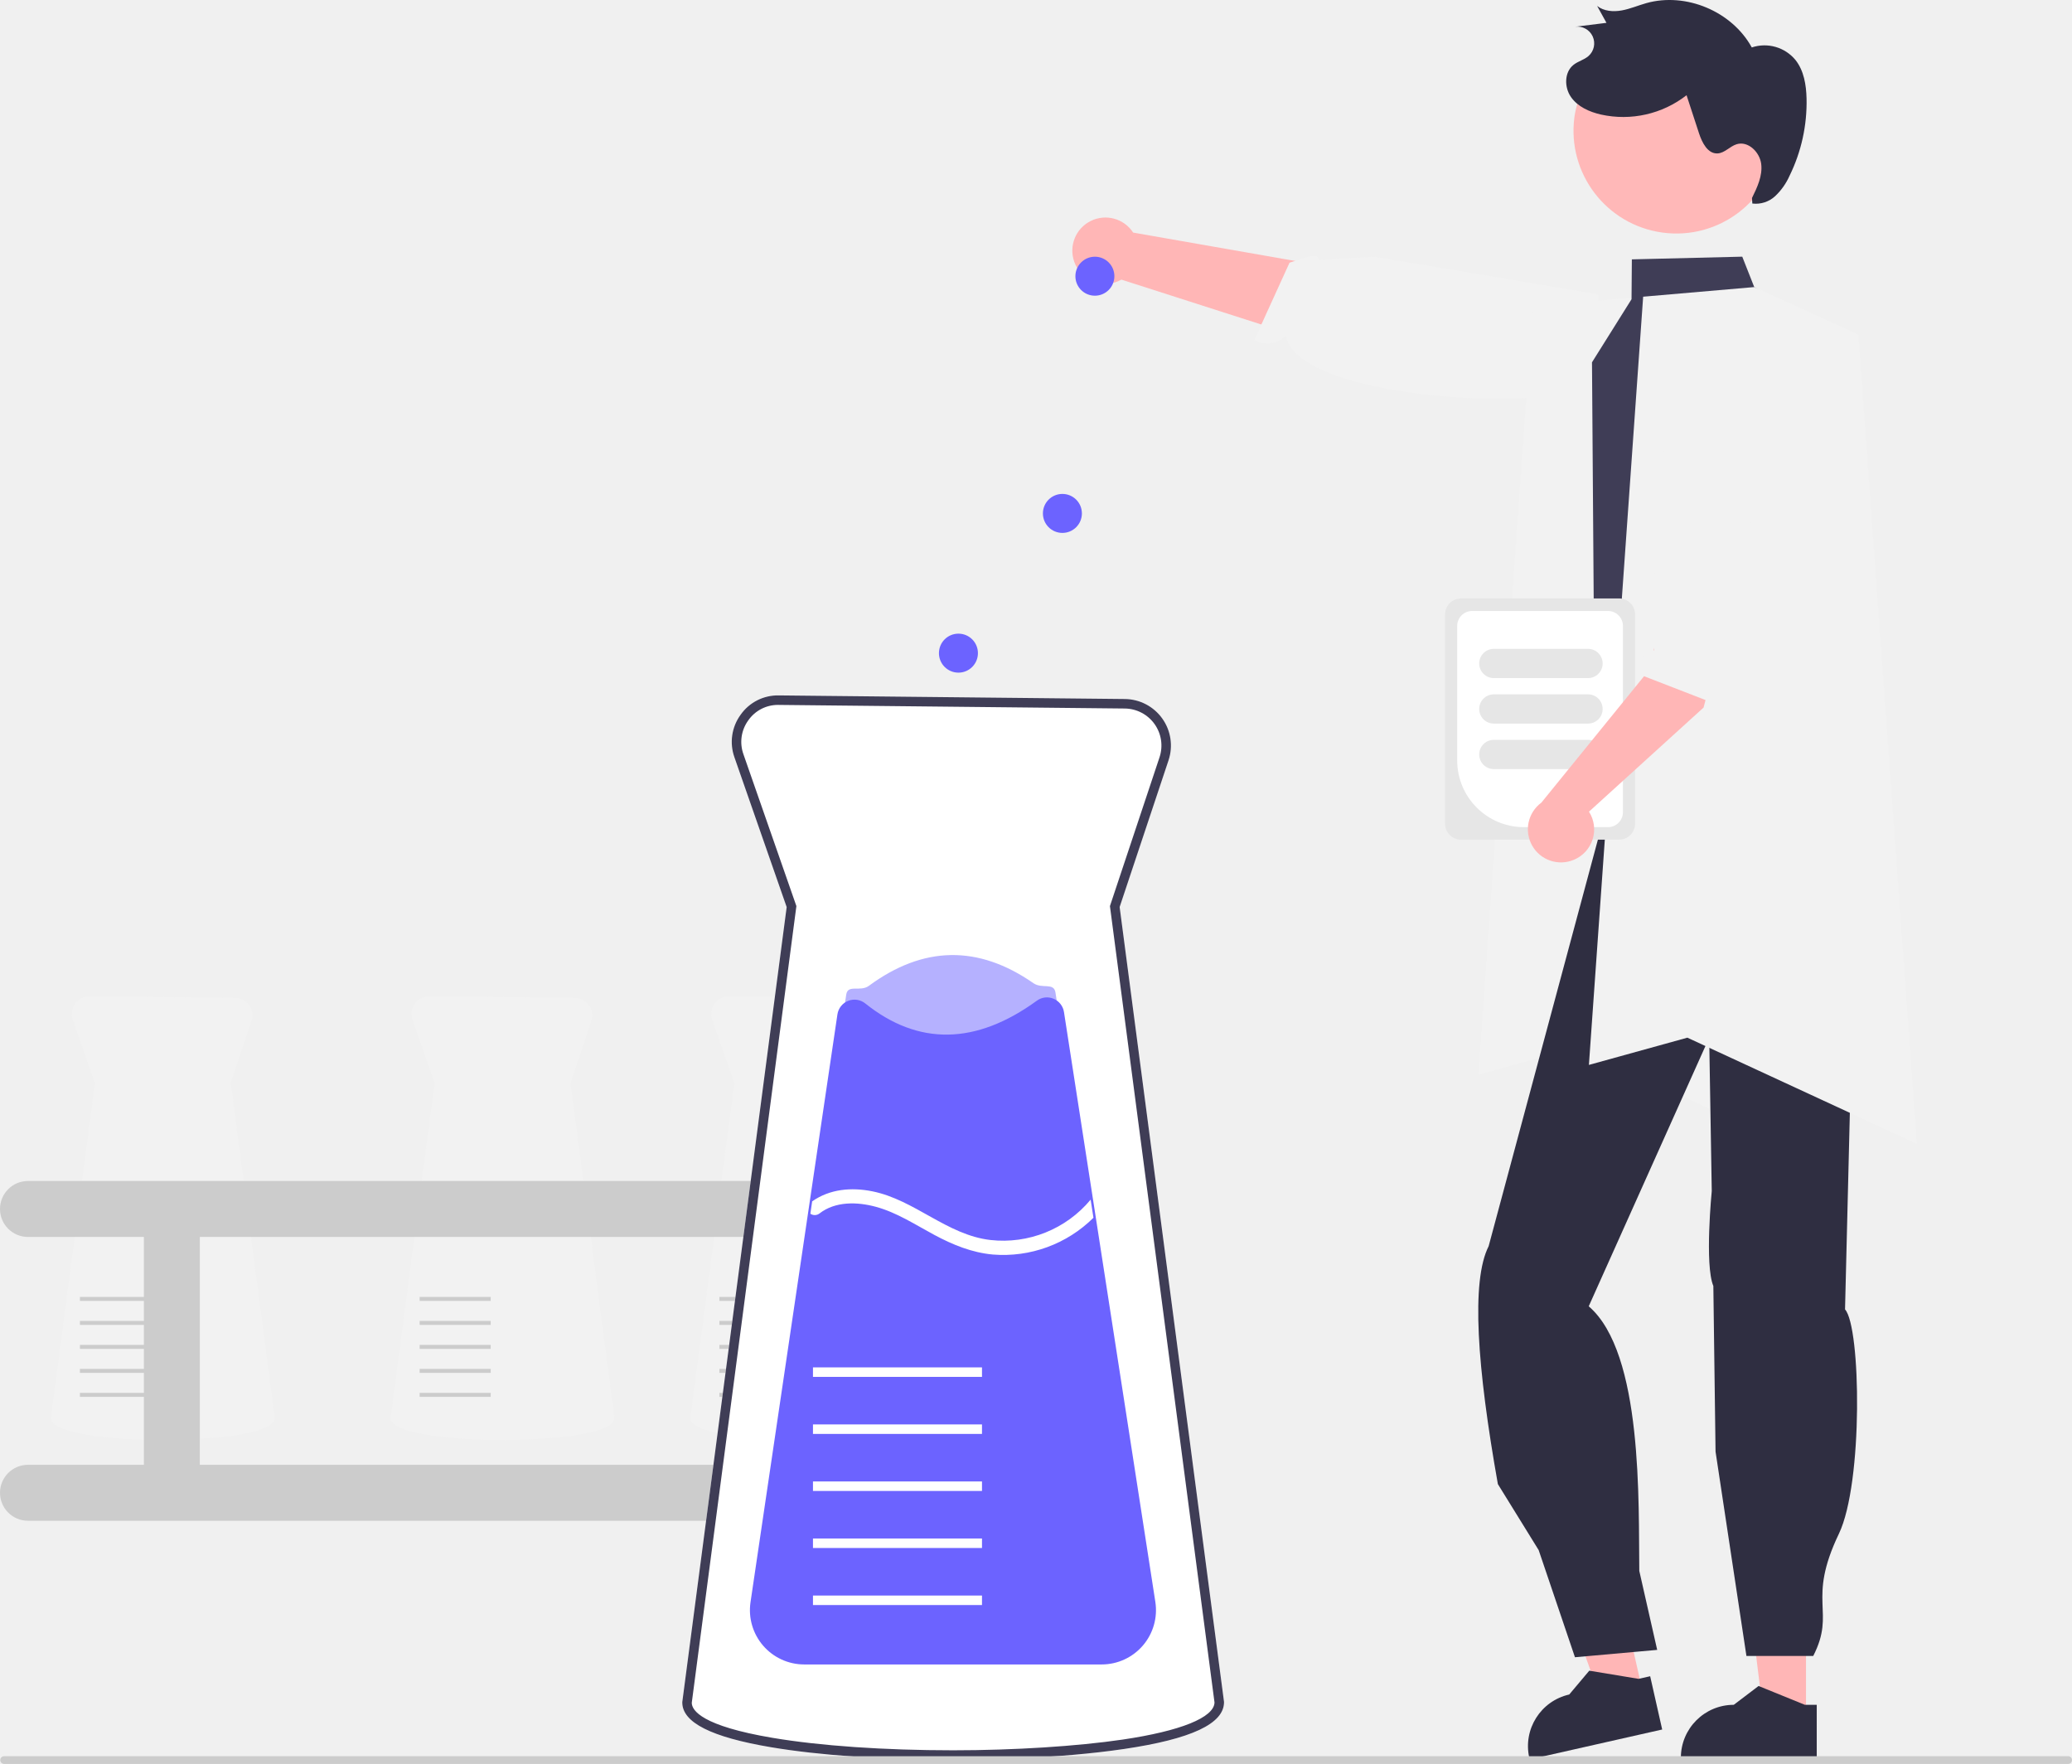
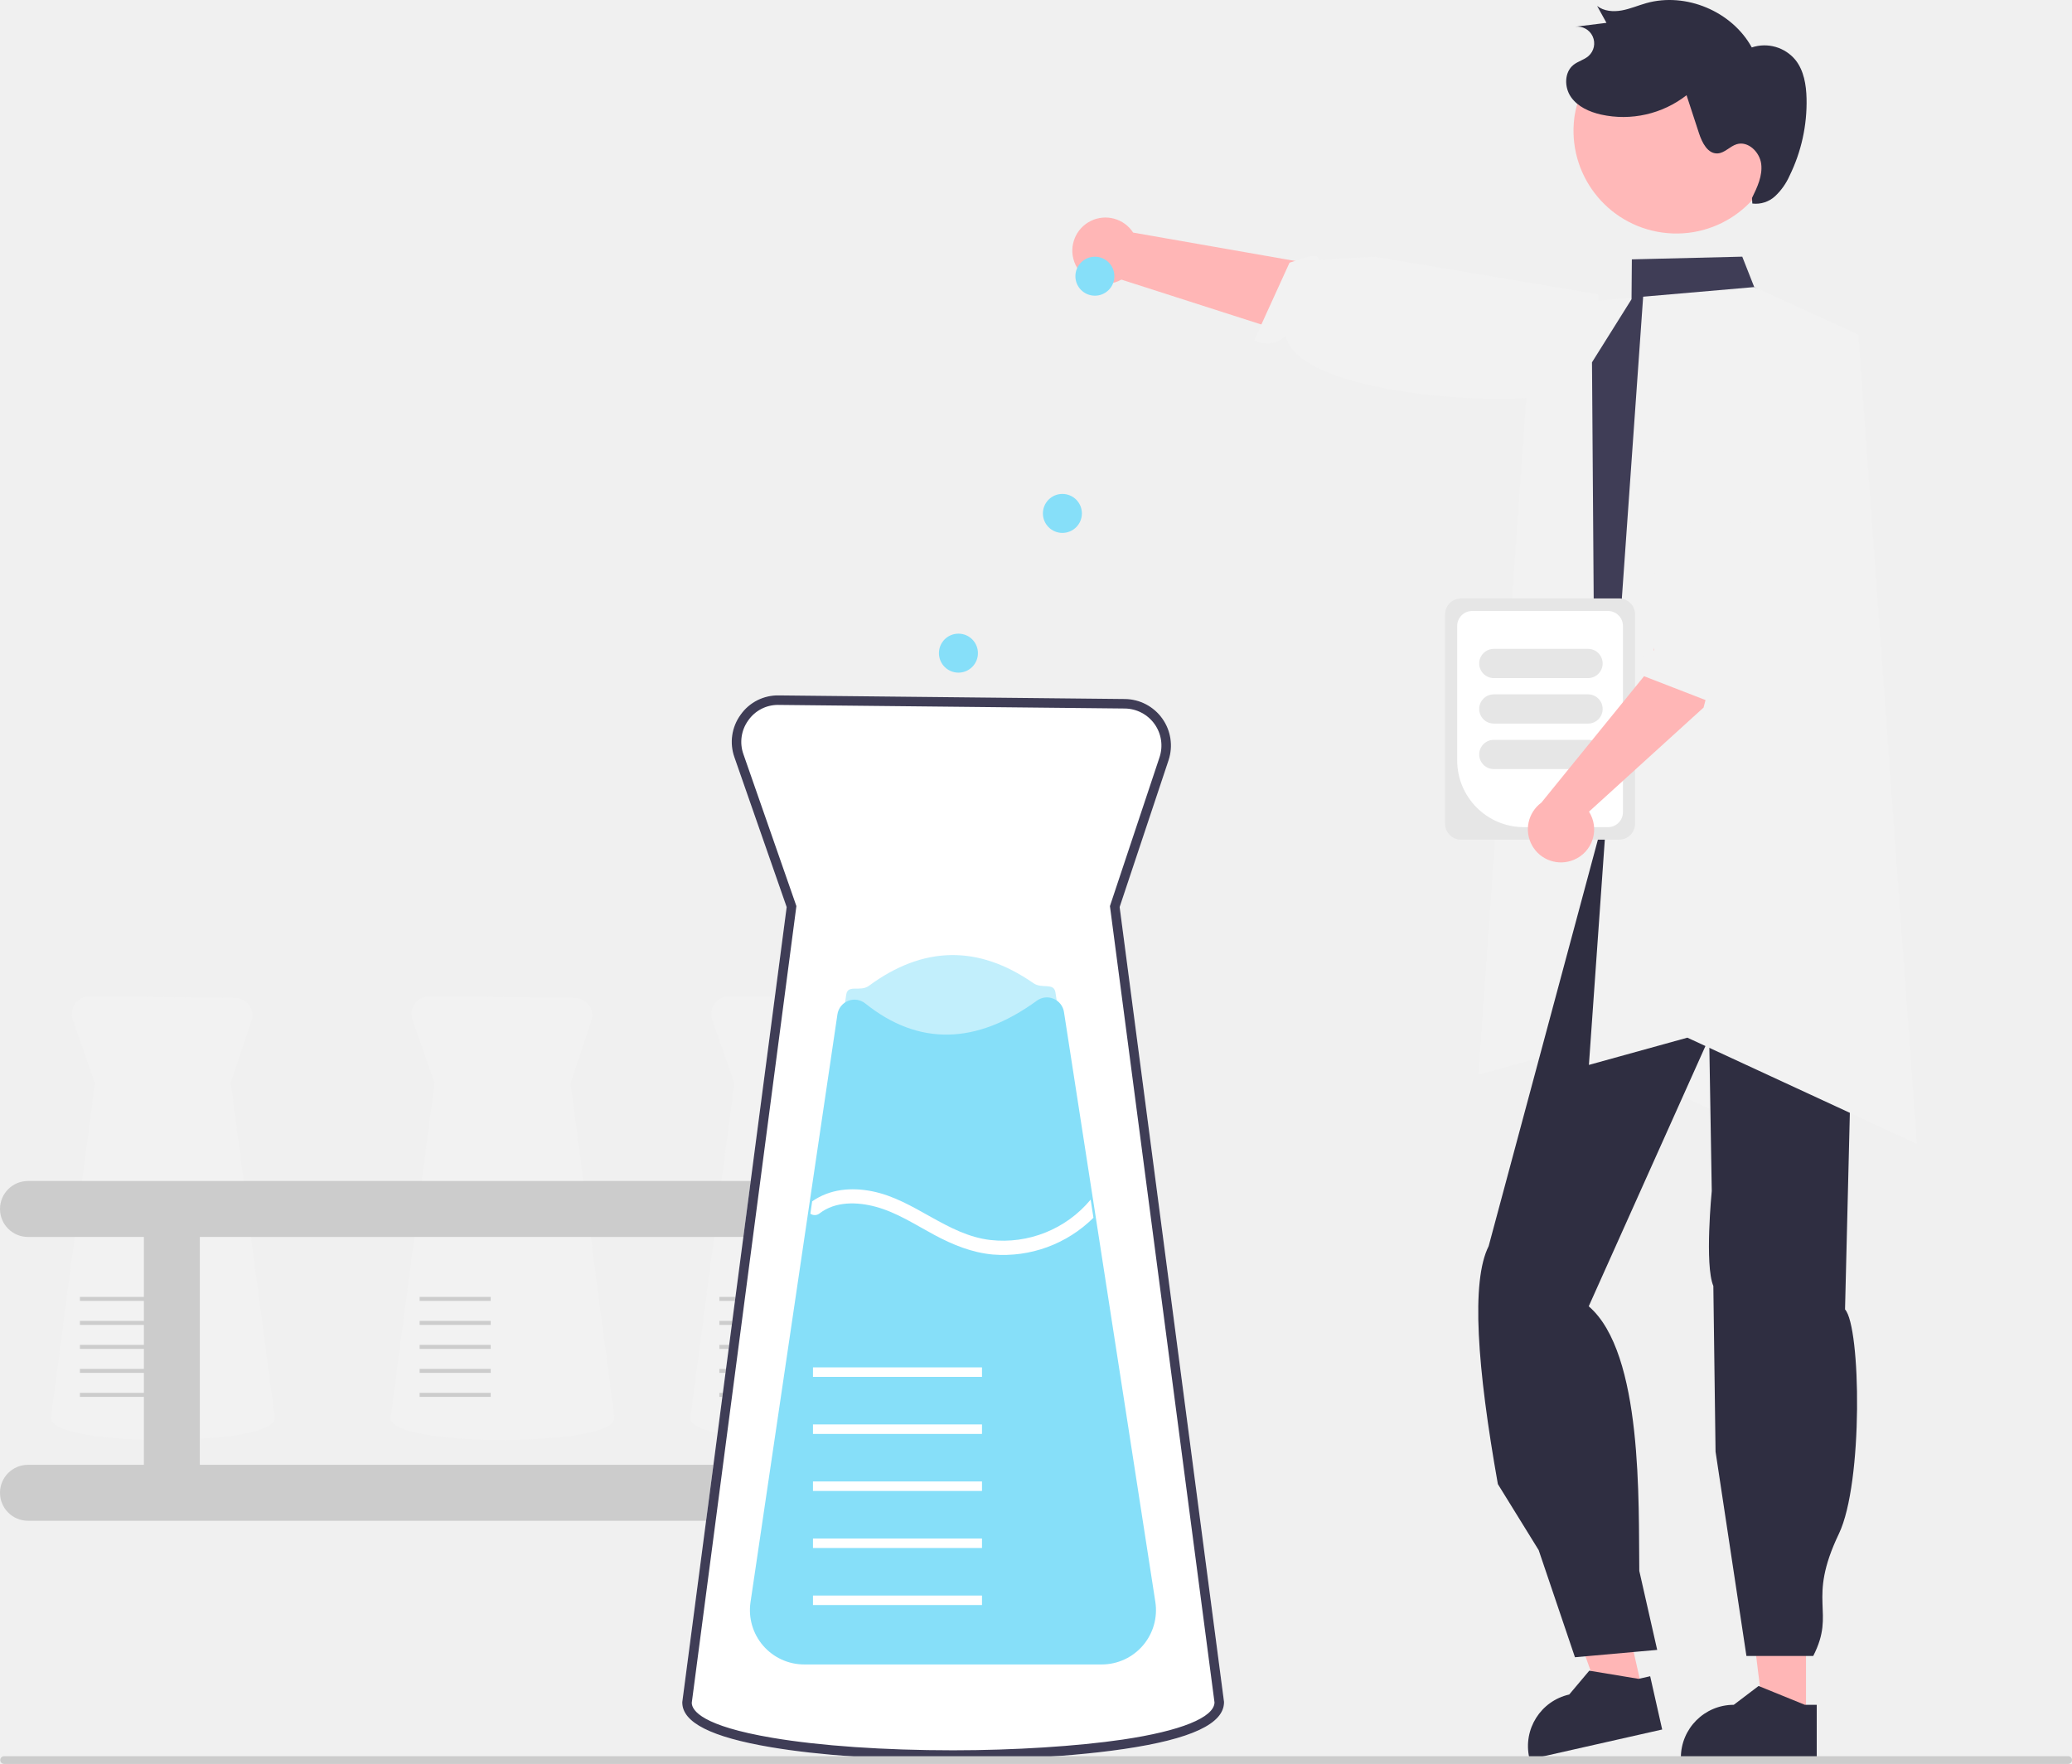
<svg xmlns="http://www.w3.org/2000/svg" data-name="Layer 1" width="637.748" height="542.828" viewBox="0 0 637.748 542.828">
  <path d="M611.767,259.126A10.132,10.132,0,0,0,626.293,264.637l87.876,28.188,29.084-22.818L629.904,250.16a10.187,10.187,0,0,0-18.138,8.966Z" transform="translate(-281.1258 -178.5859)" fill="#ffb6b6" />
  <path d="M774.531,296.795s-.796-1.953-11.311,2.296c-13.052,5.274-82.537,1.748-86.388-17.198a7.96,7.96,0,0,1-9.661,1.375l10.862-23.842c5.654-1.807,8.727-3.145,9.092-.842l17-1L772.976,269.175l1.903,23.766Z" transform="translate(-281.1258 -178.5859)" fill="#f2f2f2" />
  <polygon points="471.753 94.306 505.945 91.346 538 105.999 556 354.999 485.362 322.331 455.055 330.716 471.753 94.306" fill="#f2f2f2" />
  <polygon points="555.874 528.874 542.905 528.873 536.735 478.848 555.876 478.849 555.874 528.874" fill="#ffb6b6" />
  <path d="M840.307,720.031l-41.819-.002v-.529a16.278,16.278,0,0,1,16.277-16.277h.001l7.639-5.795,14.252,5.796,3.651 0Z" transform="translate(-281.1258 -178.5859)" fill="#2f2e41" />
  <polygon points="505.615 520.701 492.964 523.557 475.926 476.12 494.598 471.904 505.615 520.701" fill="#ffb6b6" />
  <path d="M792.736,710.821l-40.792,9.21-.117-.516A16.278,16.278,0,0,1,764.12,700.053l.001-0,6.175-7.335,15.179,2.514,3.561-.804Z" transform="translate(-281.1258 -178.5859)" fill="#2f2e41" />
  <path d="M853.426,401.633c6.081,18.339,5.438,38.246-1.462,59.612l-2.949,120.293c4.876,5.366,5.621,53.38-1.889,69.047-10.03,20.921-.806,23.718-7.896,37.598H818.665l-9.505-62.881-.677-50.969c-2.731-6.467-.489-29.225-.489-29.225L807.205,497.917,770.126,580.585c16.799,14.379,15.287,60.826,15.564,81.427l5.508,24.309-25.31,2.263-11.169-32.967-12.558-20.315c-6.399-35.996-8.297-62.422-2.841-73.216l37.222-138.486Z" transform="translate(-281.1258 -178.5859)" fill="#2f2e41" />
  <path d="M856.061,395.512l-3.39-6.78c-4.15-25.71-8.25-49.69-2.68-71.26.35-18.83-5.47-36.52-21.63-46.18l-7.29-4.36-3.69-9.36-33.98.83-.1,12.27-12.17,19.41v.08l.76,105.62,3.36,10.9-5.07,12.68,2.69,8.09,66.99-10.71,7.79-1.25a13.918,13.918,0,0,0,2.59-1.13,14.232,14.232,0,0,0,6.22-6.95c.07-.17.13-.33.19-.5a13.934,13.934,0,0,0,.9-4.3A14.303,14.303,0,0,0,856.061,395.512Z" transform="translate(-281.1258 -178.5859)" fill="#3f3d56" />
  <path d="M857.551,402.612a13.934,13.934,0,0,1-.9,4.3l-6.41,7.45a13.918,13.918,0,0,1-2.59,1.13l-7.79,1.25,11.27-21.19-24.77-54.23Z" transform="translate(-281.1258 -178.5859)" opacity="0.2" />
  <path d="M331.253,621.713a148.84,148.84,0,0,1-23.52-1.628c-7.248-1.226-10.924-2.967-10.924-5.176l.003-.04L310.334,511.919l-6.81-19.522a5.409,5.409,0,0,1,5.163-7.19l44.784.466a5.409,5.409,0,0,1,5.075,7.119l-6.375,19.124,13.522,102.953C365.697,620.281,344.046,621.713,331.253,621.713Z" transform="translate(-281.1258 -178.5859)" fill="#f2f2f2" />
  <rect x="24.602" y="428.635" width="21.876" height="1.23" fill="#ccc" />
  <rect x="24.602" y="421.254" width="21.876" height="1.23" fill="#ccc" />
  <rect x="24.602" y="413.874" width="21.876" height="1.23" fill="#ccc" />
  <rect x="24.602" y="406.493" width="21.876" height="1.23" fill="#ccc" />
  <rect x="24.602" y="399.112" width="21.876" height="1.23" fill="#ccc" />
  <path d="M528.073,621.713a148.84,148.84,0,0,1-23.52-1.628c-7.248-1.226-10.924-2.967-10.924-5.176l.003-.04L507.154,511.919l-6.81-19.522a5.409,5.409,0,0,1,5.163-7.19l44.784.466a5.409,5.409,0,0,1,5.075,7.119l-6.375,19.124,13.522,102.953C562.516,620.281,540.865,621.713,528.073,621.713Z" transform="translate(-281.1258 -178.5859)" fill="#f2f2f2" />
  <rect x="221.422" y="428.635" width="21.876" height="1.23" fill="#ccc" />
  <rect x="221.422" y="421.254" width="21.876" height="1.23" fill="#ccc" />
  <rect x="221.422" y="413.874" width="21.876" height="1.23" fill="#ccc" />
  <rect x="221.422" y="406.493" width="21.876" height="1.23" fill="#ccc" />
  <rect x="221.422" y="399.112" width="21.876" height="1.23" fill="#ccc" />
  <path d="M435.814,621.713a148.84,148.84,0,0,1-23.52-1.628c-7.248-1.226-10.924-2.967-10.924-5.176l.003-.04L414.895,511.919l-6.81-19.522a5.409,5.409,0,0,1,5.163-7.19l44.784.466a5.409,5.409,0,0,1,5.075,7.119l-6.375,19.124,13.522,102.953C470.257,620.281,448.606,621.713,435.814,621.713Z" transform="translate(-281.1258 -178.5859)" fill="#f2f2f2" />
  <rect x="129.163" y="428.635" width="21.876" height="1.23" fill="#ccc" />
  <rect x="129.163" y="421.254" width="21.876" height="1.23" fill="#ccc" />
  <rect x="129.163" y="413.874" width="21.876" height="1.23" fill="#ccc" />
  <rect x="129.163" y="406.493" width="21.876" height="1.23" fill="#ccc" />
  <rect x="129.163" y="399.112" width="21.876" height="1.23" fill="#ccc" />
  <path d="M581.275,629.363H539.451V559.246h41.824a8.611,8.611,0,0,0,0-17.222H289.737a8.611,8.611,0,0,0,0,17.222h35.674v70.117H289.737a8.611,8.611,0,0,0,0,17.222H581.275a8.611,8.611,0,1,0,0-17.222Zm-238.644,0V559.246h179.598v70.117Z" transform="translate(-281.1258 -178.5859)" fill="#ccc" />
  <path d="M574.502,720.147c-21.392,0-41.344-1.383-56.178-3.892-18.3-3.095-27.197-7.594-27.197-13.751l.01-.194,32.12-244.578L507.177,411.632a14.157,14.157,0,0,1,1.891-13.075,13.998,13.998,0,0,1,11.802-5.968L627.357,393.698A14.325,14.325,0,0,1,640.798,412.553l-15.053,45.161,32.126,244.6v.094c.004,6.639-10.068,11.353-30.79,14.411C606.723,719.823,583.529,720.147,574.502,720.147Z" transform="translate(-281.1258 -178.5859)" fill="#fff" />
  <path d="M574.502,720.147c-21.392,0-41.344-1.383-56.178-3.892-18.3-3.095-27.197-7.594-27.197-13.751l.01-.194,32.12-244.578L507.177,411.632a14.157,14.157,0,0,1,1.891-13.075,13.998,13.998,0,0,1,11.802-5.968L627.357,393.698A14.325,14.325,0,0,1,640.798,412.553l-15.053,45.161,32.126,244.6v.094c.004,6.639-10.068,11.353-30.79,14.411C606.723,719.823,583.529,720.147,574.502,720.147ZM520.575,395.511a11.127,11.127,0,0,0-9.131,4.752,11.263,11.263,0,0,0-1.504,10.404l16.31,46.755-.045.344L494.048,702.599c.006,2.398,3.223,7.128,24.765,10.77,14.678,2.484,34.455,3.852,55.689,3.852,18.665,0,38.16-1.233,52.15-3.297,17.872-2.637,28.167-6.799,28.291-11.429L622.756,457.428l15.266-45.8a11.4,11.4,0,0,0-10.695-15.004l-106.504-1.109C520.74,395.512,520.657,395.511,520.575,395.511Z" transform="translate(-281.1258 -178.5859)" fill="#3f3d56" />
-   <path d="M635.205,672.578H513.8l19.245-130.138.524-3.587,8.018-54.177c.489-3.305,4.294-.738,6.984-2.719,16.702-12.3,33.604-12.656,50.653-.801,2.635,1.832,6.276-.312,6.767,2.86l8.423,54.341.814,5.256Z" transform="translate(-281.1258 -178.5859)" fill="#6c63ff" opacity="0.5" />
-   <path d="M620.221,690.802H528.654A16.706,16.706,0,0,1,512.128,671.651l26.753-180.909a5.309,5.309,0,0,1,8.586-3.347c16.305,13.062,34.075,12.767,52.816-.87a5.212,5.212,0,0,1,5.102-.594,5.298,5.298,0,0,1,3.226,4.107l28.12,181.5a16.707,16.707,0,0,1-16.51,19.264Z" transform="translate(-281.1258 -178.5859)" fill="#6c63ff" />
+   <path d="M635.205,672.578H513.8l19.245-130.138.524-3.587,8.018-54.177c.489-3.305,4.294-.738,6.984-2.719,16.702-12.3,33.604-12.656,50.653-.801,2.635,1.832,6.276-.312,6.767,2.86l8.423,54.341.814,5.256Z" transform="translate(-281.1258 -178.5859)" fill="#86dff9" opacity="0.5" />
+   <path d="M620.221,690.802H528.654A16.706,16.706,0,0,1,512.128,671.651l26.753-180.909a5.309,5.309,0,0,1,8.586-3.347c16.305,13.062,34.075,12.767,52.816-.87a5.212,5.212,0,0,1,5.102-.594,5.298,5.298,0,0,1,3.226,4.107l28.12,181.5a16.707,16.707,0,0,1-16.51,19.264Z" transform="translate(-281.1258 -178.5859)" fill="#86dff9" />
  <rect x="250.227" y="491.007" width="52.024" height="2.925" fill="#fff" />
  <rect x="250.227" y="473.454" width="52.024" height="2.925" fill="#fff" />
  <rect x="250.227" y="455.902" width="52.024" height="2.925" fill="#fff" />
  <rect x="250.227" y="438.349" width="52.024" height="2.925" fill="#fff" />
  <rect x="250.227" y="420.796" width="52.024" height="2.925" fill="#fff" />
  <path d="M617.682,553.336a39.42,39.42,0,0,1-30.936,11.321c-6.465-.585-12.36-2.999-18.035-6.041-5.865-3.145-11.541-6.904-18.035-8.659-5.69-1.536-12.433-1.741-17.319,2.062a2.374,2.374,0,0,1-2.808.073l.556-3.803c5.441-3.803,12.053-4.388,18.533-3.086,13.047,2.633,22.95,13.428,36.319,14.978A35.034,35.034,0,0,0,616.804,547.778l.015-.015Z" transform="translate(-281.1258 -178.5859)" fill="#fff" />
  <path d="M918.874,720.224a1.186,1.186,0,0,1-1.19,1.19h-635.29a1.19,1.19,0,0,1,0-2.38h635.29A1.187,1.187,0,0,1,918.874,720.224Z" transform="translate(-281.1258 -178.5859)" fill="#ccc" />
  <polygon points="505.753 91.306 539.945 88.346 572 102.999 590 351.999 519.362 319.331 489.055 327.716 505.753 91.306" fill="#f2f2f2" />
-   <circle cx="337" cy="84.999" r="6" fill="#6c63ff" />
-   <circle cx="327" cy="157.999" r="6" fill="#6c63ff" />
-   <circle cx="295" cy="200.999" r="6" fill="#6c63ff" />
+   <circle cx="337" cy="84.999" r="6" fill="#86dff9" />
+   <circle cx="327" cy="157.999" r="6" fill="#86dff9" />
+   <circle cx="295" cy="200.999" r="6" fill="#86dff9" />
  <path d="M725.911,432.072V367.663a4.923,4.923,0,0,1,4.917-4.917H779.472a4.923,4.923,0,0,1,4.917,4.917v64.409a4.923,4.923,0,0,1-4.917,4.917H730.829A4.923,4.923,0,0,1,725.911,432.072Z" transform="translate(-281.1258 -178.5859)" fill="#e6e6e6" />
  <path d="M729.643,412.618V371.21a4.61,4.61,0,0,1,4.605-4.605h41.805a4.61,4.61,0,0,1,4.605,4.605v57.316a4.61,4.61,0,0,1-4.605,4.605H750.155A20.536,20.536,0,0,1,729.643,412.618Z" transform="translate(-281.1258 -178.5859)" fill="#fff" />
  <path d="M736.411,382.763a4.505,4.505,0,0,1,4.5-4.5h29a4.5,4.5,0,0,1,0,9h-29A4.505,4.505,0,0,1,736.411,382.763Z" transform="translate(-281.1258 -178.5859)" fill="#e6e6e6" />
  <path d="M736.411,396.763a4.505,4.505,0,0,1,4.5-4.5h29a4.5,4.5,0,0,1,0,9h-29A4.505,4.505,0,0,1,736.411,396.763Z" transform="translate(-281.1258 -178.5859)" fill="#e6e6e6" />
  <path d="M736.411,410.763a4.505,4.505,0,0,1,4.5-4.5h29a4.5,4.5,0,0,1,0,9h-29A4.505,4.505,0,0,1,736.411,410.763Z" transform="translate(-281.1258 -178.5859)" fill="#e6e6e6" />
  <path d="M765.538,443.184a10.132,10.132,0,0,0,4.669-14.819l35.27-32.04,12.373-47.862-21.959-1.827-6.713,37.558-33.632,41.397a10.187,10.187,0,0,0,9.992,17.593Z" transform="translate(-281.1258 -178.5859)" fill="#ffb6b6" />
  <path d="M821.234,305.24s5.352.079,2.941,11.161c-1.93,8.872-9.252,58.797-15.096,69.966a7.96,7.96,0,0,1,1.928,9.566l-24.426-9.476c-2.129-5.541,1.441-7.264,3.719-7.761l-.447-17.381,3.502-44.304,24.011-11.897Z" transform="translate(-281.1258 -178.5859)" fill="#f2f2f2" />
  <path d="M828.428,223.222a31.647,31.647,0,0,1-62.715-8.536l.061-.449a31.647,31.647,0,0,1,62.644,8.983Z" transform="translate(-281.1258 -178.5859)" fill="#ffb8b8" />
  <path d="M820.374,239.522c1.625-3.301,3.295-6.846,2.838-10.497s-4.037-7.141-7.553-6.056c-2.102.649-3.692,2.725-5.889,2.831-3.024.146-4.758-3.315-5.699-6.192l-3.833-11.719a31.708,31.708,0,0,1-26.335,5.951c-3.559-.814-7.155-2.4-9.243-5.396s-2.075-7.641.788-9.906c1.404-1.111,3.273-1.532,4.615-2.718a5.171,5.171,0,0,0-4.129-8.999l9.652-1.206-2.876-5.201c2.072,1.634,4.956,1.853,7.553,1.386s5.043-1.537,7.583-2.25c12.196-3.423,26.37,2.529,32.466,13.633a12.356,12.356,0,0,1,13.472,3.89c2.584,3.279,3.287,7.656,3.387,11.83a51.324,51.324,0,0,1-5.232,23.775,19.477,19.477,0,0,1-4.395,6.235,8.797,8.797,0,0,1-7.061,2.309" transform="translate(-281.1258 -178.5859)" fill="#2f2e41" />
</svg>
